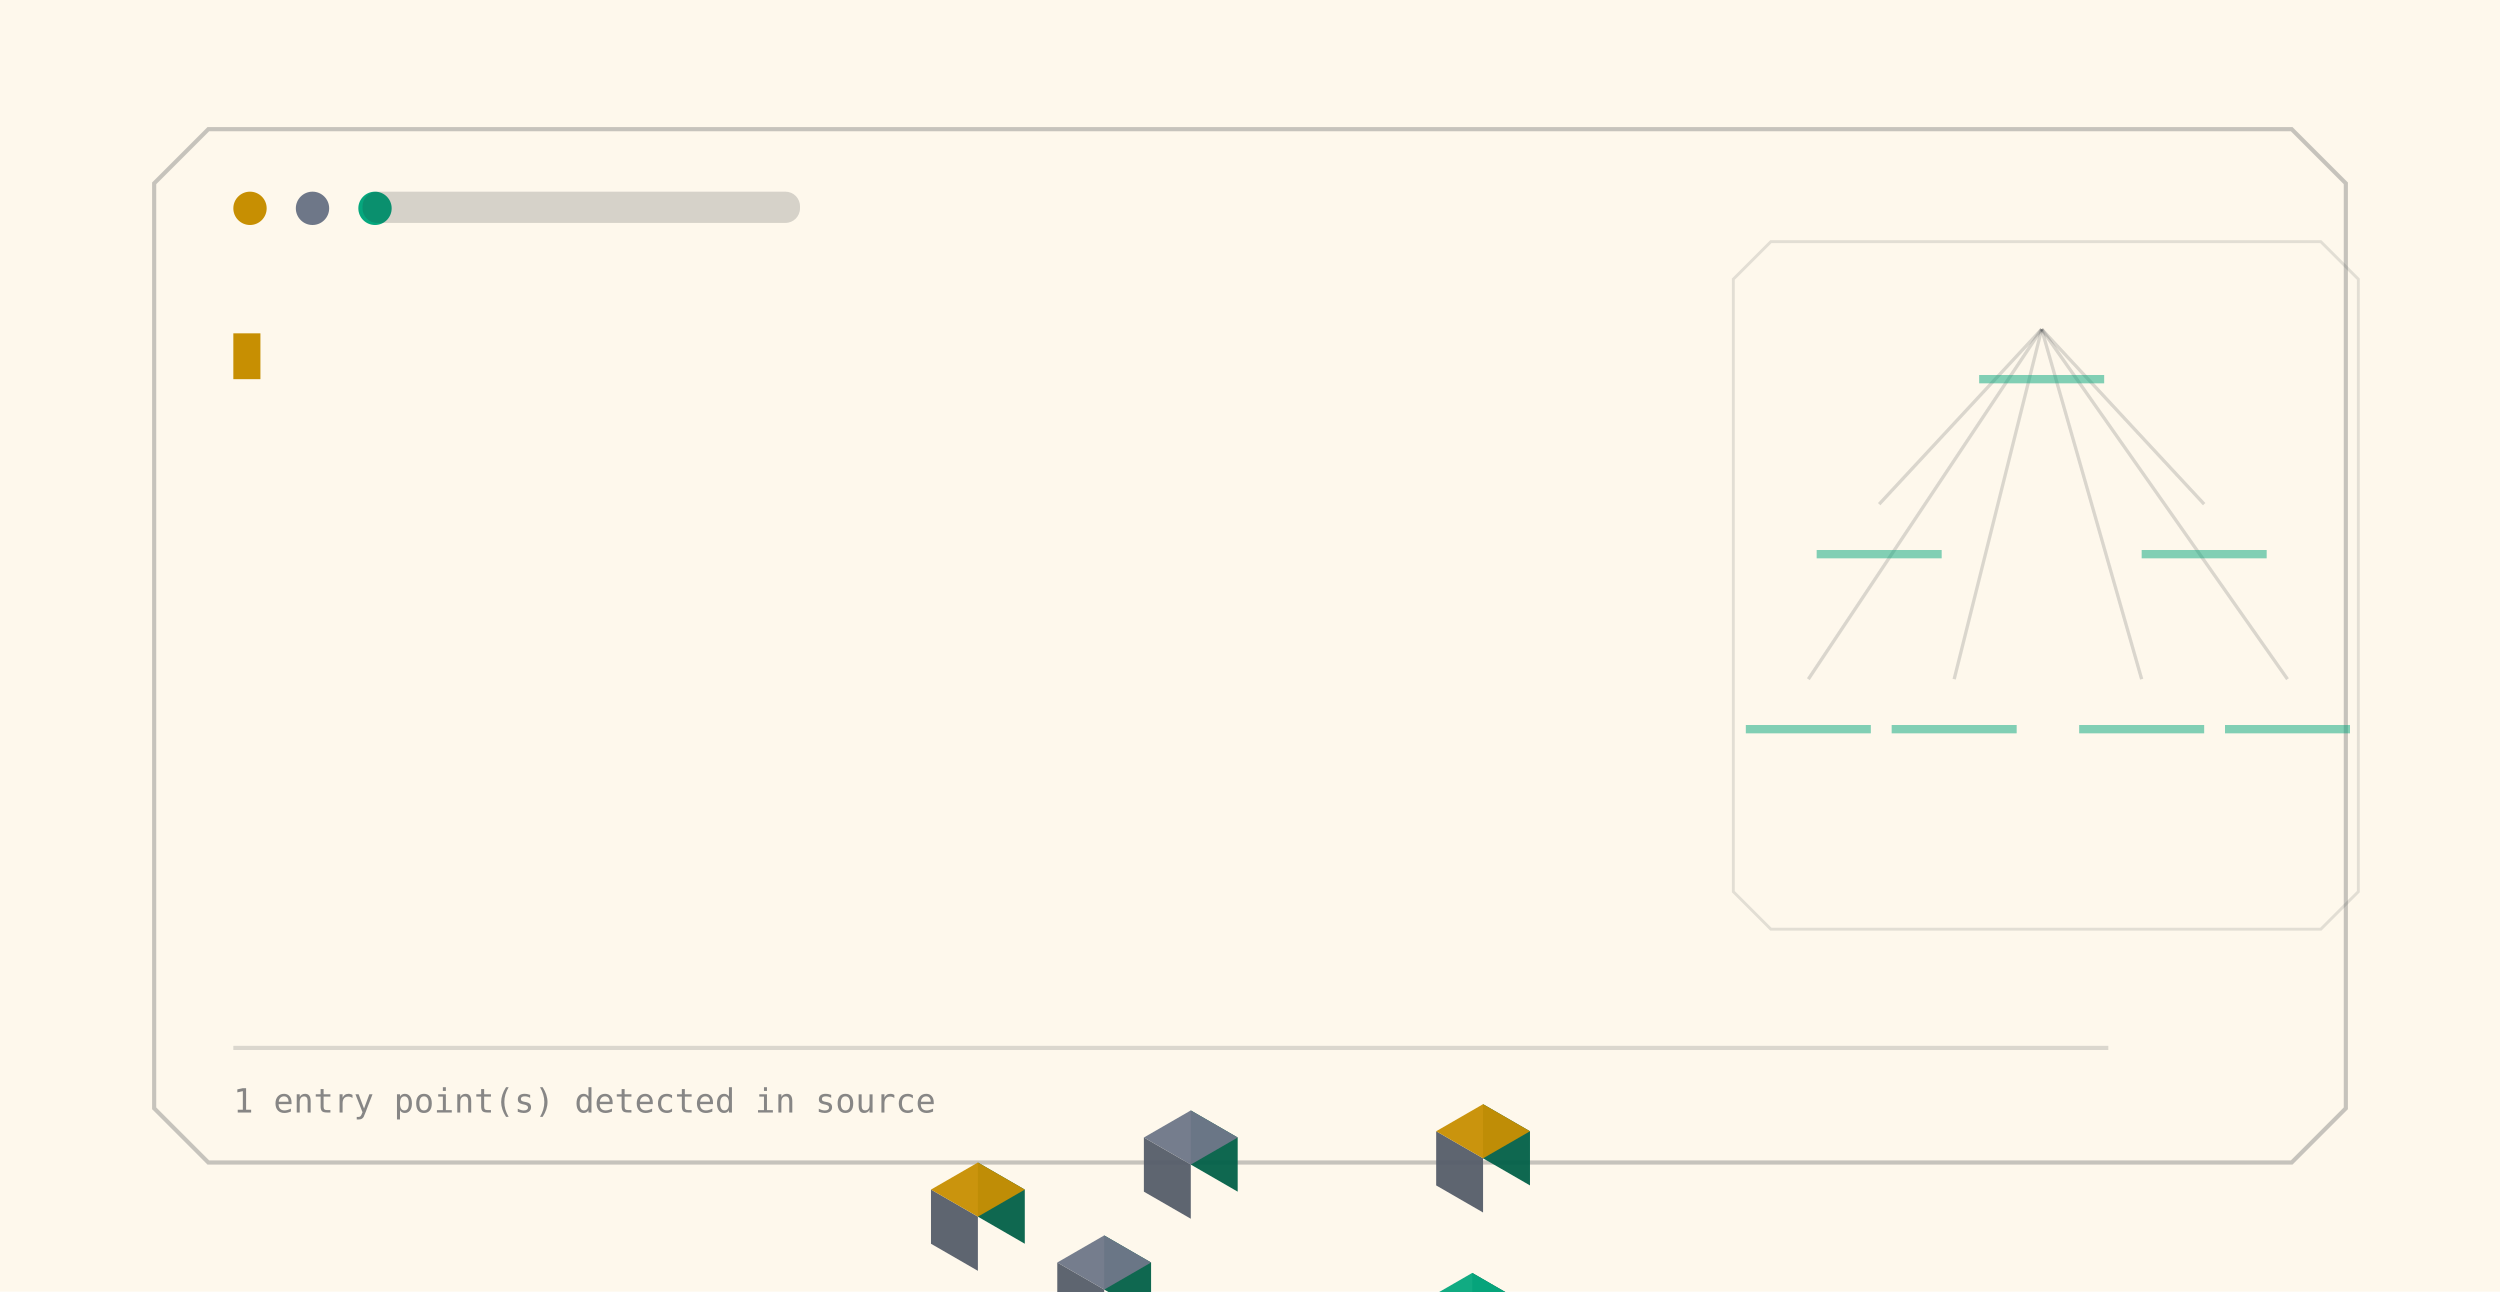
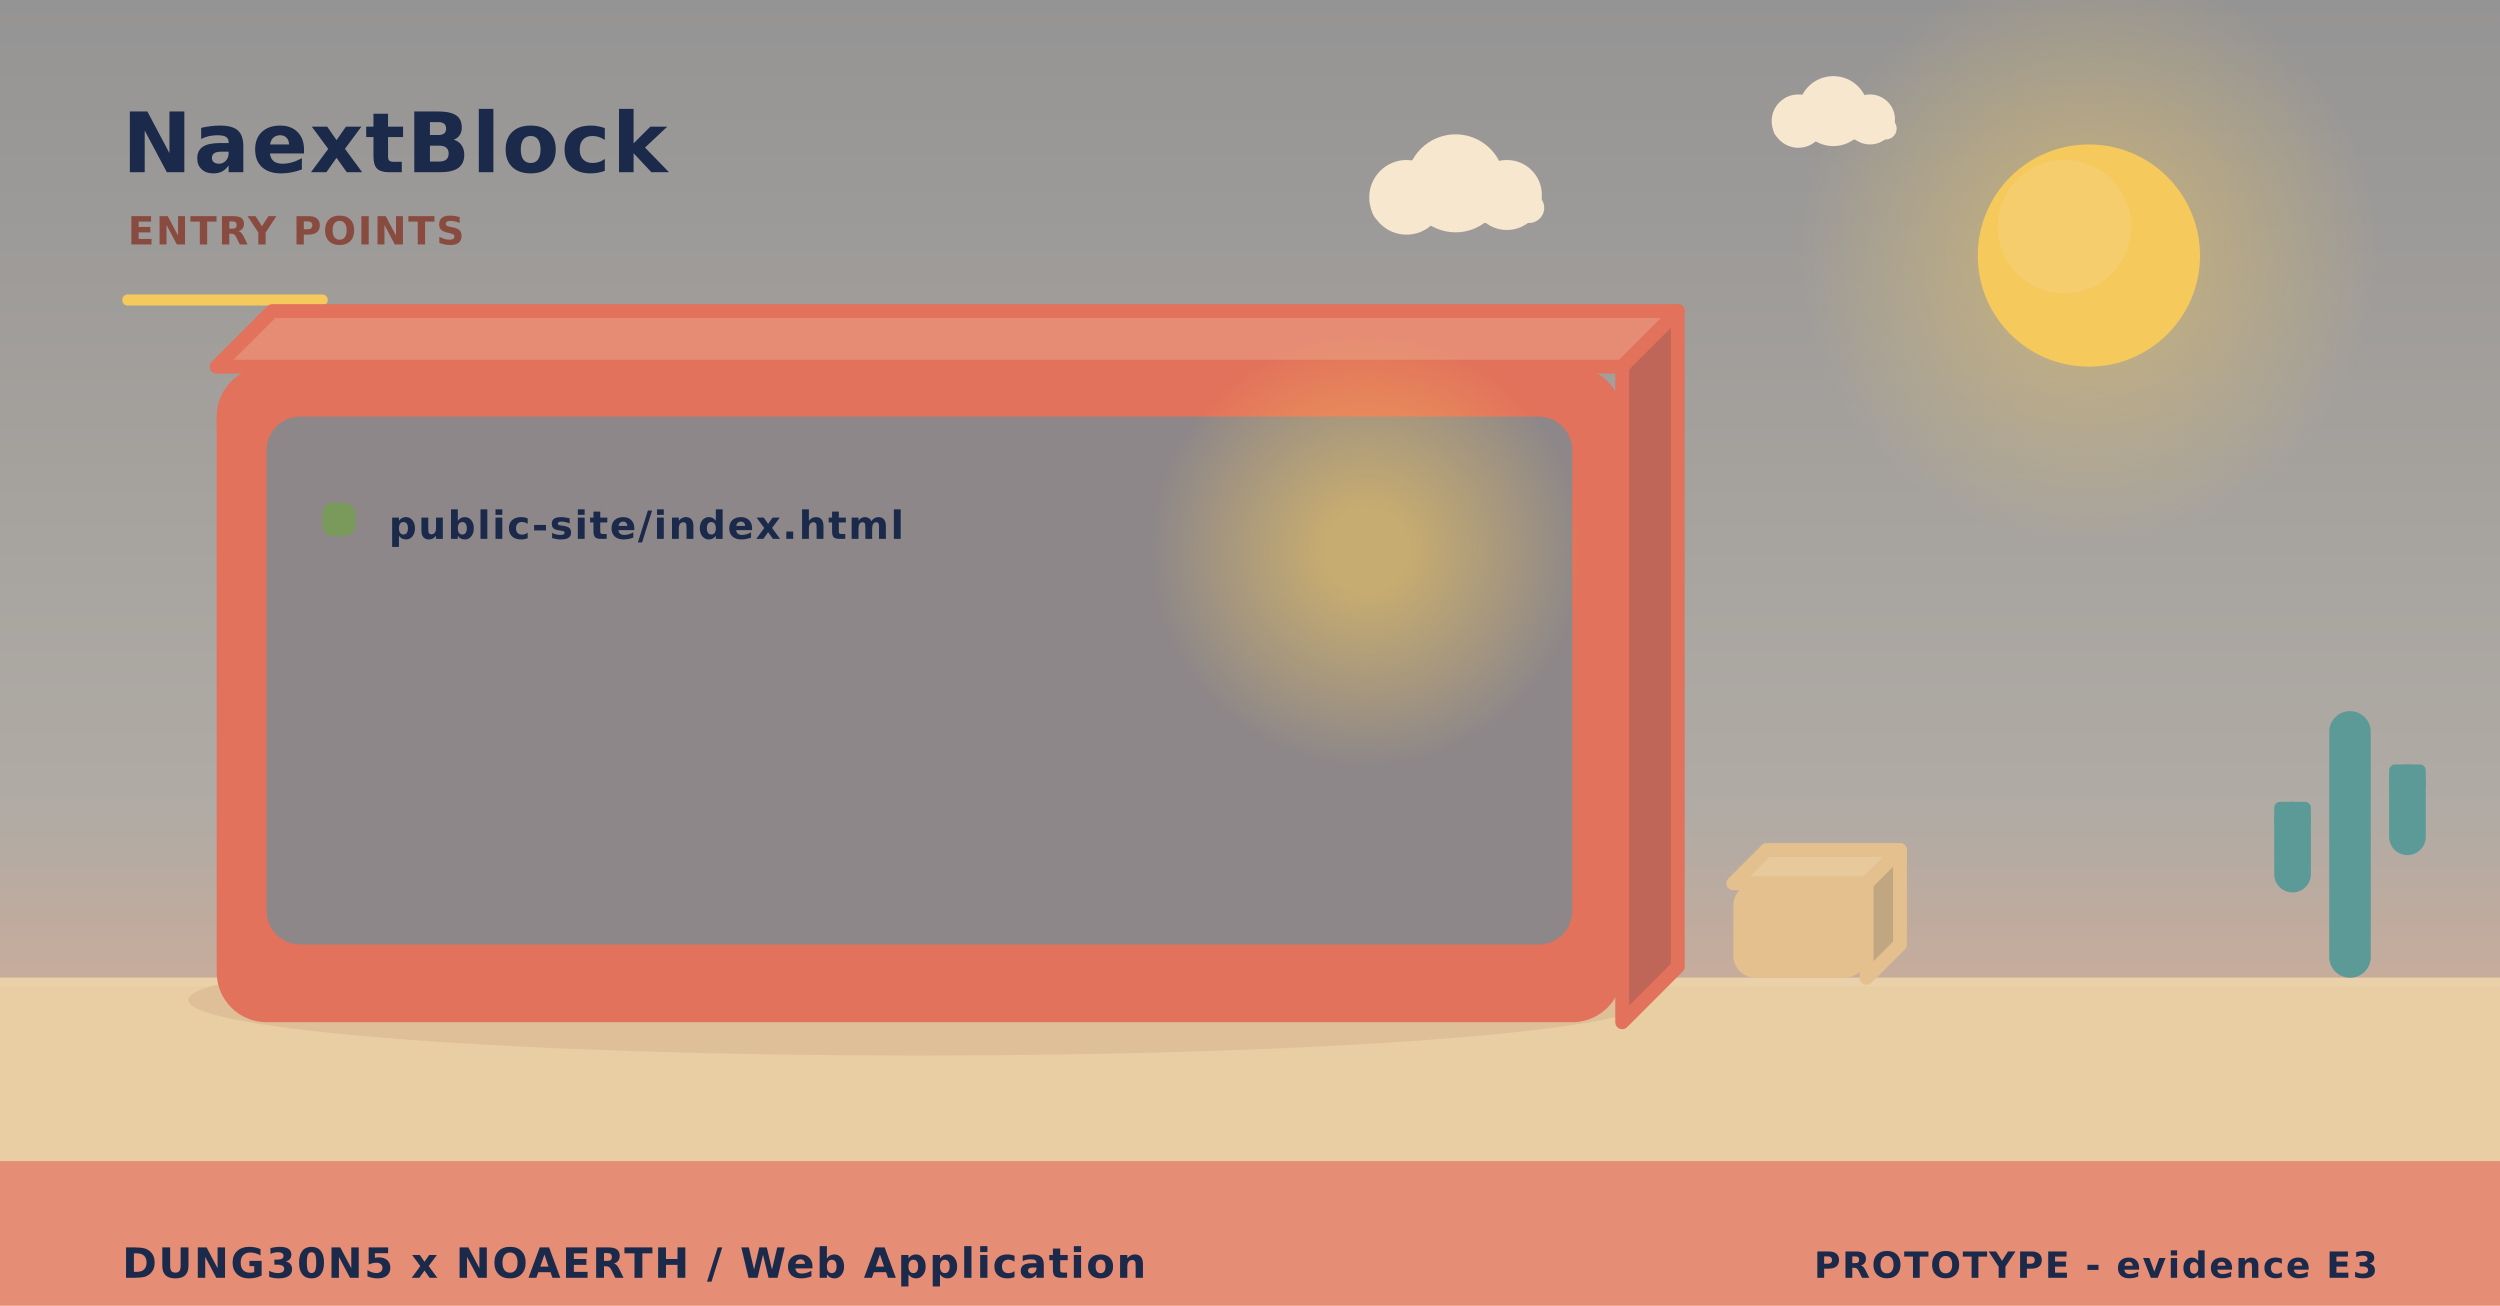
- <svg xmlns="http://www.w3.org/2000/svg" viewBox="0 0 1200 620" width="1200" height="620" role="img" aria-label="NaextBlock command surface">
-   <rect width="1200" height="620" fill="#fef8ec" />
-   <defs>
-     <linearGradient id="gt" x1="0" y1="0" x2="1" y2="1">
-       <stop offset="0%" stop-color="#c78f02" />
-       <stop offset="100%" stop-color="#6e7788" />
-     </linearGradient>
-   </defs>
-   <path d="M100.00,62.00 H1100.00 L1126.00,88.00 V532.00 L1100.00,558.00 H100.00 L74.00,532.00 V88.00 Z" fill="none" stroke="rgba(37,40,49,0.300)" stroke-width="2.00" opacity="0.85" />
-   <circle cx="120.00" cy="100.00" r="8.00" fill="#c78f02" opacity="1.00" />
-   <circle cx="150.00" cy="100.00" r="8.00" fill="#6e7788" opacity="1.00" />
-   <circle cx="180.00" cy="100.00" r="8.00" fill="#05a77d" opacity="1.00" />
-   <rect x="174.00" y="92.00" width="210.00" height="15.00" rx="7.00" fill="rgba(37,40,49,0.180)" opacity="1.00" />
-   <text x="112" y="148" font-family="ui-monospace,SFMono-Regular,Menlo,monospace" font-size="21" fill="rgba(37,40,49,0.800)" opacity="0">public-site/index.html<animate attributeName="opacity" values="0;1;1;0" dur="1.5s" begin="0.0s" repeatCount="indefinite" />
-   </text>
-   <rect x="112" y="160" width="13" height="22" fill="#c78f02">
-     <animate attributeName="opacity" values="1;0;1" dur="1.05s" begin="0s" repeatCount="indefinite" />
-   </rect>
-   <path d="M850.00,116.00 H1114.00 L1132.00,134.00 V428.00 L1114.00,446.00 H850.00 L832.00,428.00 V134.00 Z" fill="none" stroke="rgba(37,40,49,0.180)" stroke-width="1.40" opacity="0.70" />
-   <line x1="980.00" y1="158.00" x2="902.00" y2="242.00" stroke="rgba(37,40,49,0.300)" stroke-width="1.60" opacity="0.55" />
-   <line x1="980.00" y1="158.00" x2="1058.00" y2="242.00" stroke="rgba(37,40,49,0.300)" stroke-width="1.60" opacity="0.55" />
-   <line x1="980.00" y1="158.00" x2="868.00" y2="326.00" stroke="rgba(37,40,49,0.300)" stroke-width="1.60" opacity="0.55" />
-   <line x1="980.00" y1="158.00" x2="938.00" y2="326.00" stroke="rgba(37,40,49,0.300)" stroke-width="1.60" opacity="0.55" />
-   <line x1="980.00" y1="158.00" x2="1028.00" y2="326.00" stroke="rgba(37,40,49,0.300)" stroke-width="1.60" opacity="0.55" />
-   <line x1="980.00" y1="158.00" x2="1098.00" y2="326.00" stroke="rgba(37,40,49,0.300)" stroke-width="1.60" opacity="0.55" />
-   <polygon points="711.87,556.00 734.39,569.00 734.39,543.00 711.87,530.00" fill="#036148" opacity="0.95" />
-   <polygon points="689.36,569.00 711.87,582.00 711.87,556.00 689.36,543.00" fill="#565d6a" opacity="0.95" />
-   <polygon points="711.87,530.00 734.39,543.00 711.87,556.00 689.36,543.00" fill="#c78f02" opacity="0.95" />
+ <svg xmlns="http://www.w3.org/2000/svg" width="900" height="470" viewBox="0 0 900 470" role="img" aria-label="NaextBlock - how it is operated">
+   <linearGradient id="skyt" x1="0" y1="0" x2="0" y2="1">
+     <stop offset="0" stop-color="#959494" />
+     <stop offset="0.62" stop-color="#b0aba4" />
+     <stop offset="1" stop-color="#f3ad8a" />
+   </linearGradient>
+   <rect width="900" height="470" fill="url(#skyt)" />
+   <radialGradient id="sunt">
+     <stop offset="0.35" stop-color="#f5c95c" stop-opacity="0.34" />
+     <stop offset="1" stop-color="#f5c95c" stop-opacity="0" />
+   </radialGradient>
+   <circle cx="752" cy="92" r="104" fill="url(#sunt)" />
+   <circle cx="752" cy="92" r="40" fill="#f5c95c" />
+   <circle cx="743.2" cy="81.6" r="24" fill="#f5d27e" opacity="0.5" />
  <g>
-     <rect x="950.00" y="180.00" width="60.00" height="4.00" rx="0.00" fill="rgba(5,167,125,0.500)" opacity="1.00" />
-     <animate attributeName="opacity" values="0.25;1.0;0.25" dur="12.65s" begin="0.0s" repeatCount="indefinite" />
+     <circle cx="524" cy="66" r="17.64" fill="#f6e7ce" />
+     <circle cx="506.36" cy="71.04" r="13.44" fill="#f6e7ce" />
+     <circle cx="542.48" cy="70.2" r="12.6" fill="#f6e7ce" />
+     <rect x="493.76" y="69.36" width="62.16" height="10.92" rx="5.46" fill="#f6e7ce" />
+     <animateTransform attributeName="transform" type="translate" values="0 0;24 0;0 0" dur="36s" begin="0s" repeatCount="indefinite" />
  </g>
-   <polygon points="571.58,559.00 594.09,572.00 594.09,546.00 571.58,533.00" fill="#036148" opacity="0.95" />
-   <polygon points="549.06,572.00 571.58,585.00 571.58,559.00 549.06,546.00" fill="#565d6a" opacity="0.95" />
-   <polygon points="571.58,533.00 594.09,546.00 571.58,559.00 549.06,546.00" fill="#6e7788" opacity="0.95" />
  <g>
-     <rect x="872.00" y="264.00" width="60.00" height="4.00" rx="0.00" fill="rgba(5,167,125,0.500)" opacity="1.00" />
-     <animate attributeName="opacity" values="0.25;1.0;0.25" dur="12.65s" begin="0.4s" repeatCount="indefinite" />
+     <circle cx="660" cy="40" r="12.6" fill="#f6e7ce" />
+     <circle cx="647.4" cy="43.6" r="9.6" fill="#f6e7ce" />
+     <circle cx="673.2" cy="43" r="9" fill="#f6e7ce" />
+     <rect x="638.4" y="42.4" width="44.4" height="7.8" rx="3.9" fill="#f6e7ce" />
+     <animateTransform attributeName="transform" type="translate" values="0 0;-18 0;0 0" dur="46s" begin="3s" repeatCount="indefinite" />
  </g>
-   <polygon points="706.68,637.00 729.19,650.00 729.19,624.00 706.68,611.00" fill="#036148" opacity="0.95" />
-   <polygon points="684.16,650.00 706.68,663.00 706.68,637.00 684.16,624.00" fill="#565d6a" opacity="0.95" />
-   <polygon points="706.68,611.00 729.19,624.00 706.68,637.00 684.16,624.00" fill="#05a77d" opacity="0.95" />
+   <rect x="0" y="352" width="900" height="118" fill="#e9cda3" />
+   <rect x="0" y="352" width="900" height="3" fill="#ebd1a9" />
+   <text x="44" y="62" font-family="Verdana,DejaVu Sans,sans-serif" font-size="30" font-weight="700" letter-spacing="0.6" fill="#1b2a4a" text-anchor="start">NaextBlock</text>
+   <text x="46" y="88" font-family="Verdana,DejaVu Sans,sans-serif" font-size="14" font-weight="700" letter-spacing="0.6" fill="#894b3f" text-anchor="start">ENTRY POINTS</text>
+   <rect x="44" y="106" width="74" height="4" rx="2" fill="#f5c95c" />
+   <ellipse cx="331" cy="360" rx="263.2" ry="20" fill="rgba(138,90,68,0.11)" />
+   <path d="M78,132 L584,132 L604,112 L98,112 Z" fill="#e68c74" stroke="#e2725b" stroke-width="5" stroke-linejoin="round" />
+   <path d="M584,132 L604,112 L604,348 L584,368 Z" fill="#c06658" stroke="#e2725b" stroke-width="5" stroke-linejoin="round" />
+   <rect x="78" y="132" width="506" height="236" rx="18" fill="#e2725b" />
+   <rect x="96" y="150" width="470" height="190" rx="12" fill="#88888c" opacity="0.94" />
+   <radialGradient id="lamp3522">
+     <stop offset="0.2" stop-color="#f5c95c" stop-opacity="0.55" />
+     <stop offset="1" stop-color="#f5c95c" stop-opacity="0" />
+   </radialGradient>
+   <circle cx="492" cy="198" r="78" fill="url(#lamp3522)" />
+   <rect x="116" y="181" width="12" height="12" rx="4" fill="#7a9a5c" />
  <g>
-     <rect x="1028.00" y="264.00" width="60.00" height="4.00" rx="0.00" fill="rgba(5,167,125,0.500)" opacity="1.00" />
-     <animate attributeName="opacity" values="0.25;1.0;0.25" dur="12.65s" begin="0.8s" repeatCount="indefinite" />
+     <text x="140" y="194" font-family="Verdana,DejaVu Sans,sans-serif" font-size="14" font-weight="700" letter-spacing="0.6" fill="#1b2a4a" text-anchor="start">public-site/index.html</text>
+     <animateTransform attributeName="transform" type="translate" values="0 10;0 0" dur="0.7s" begin="0.4s" fill="freeze" />
  </g>
-   <polygon points="469.39,584.00 491.90,597.00 491.90,571.00 469.39,558.00" fill="#036148" opacity="0.95" />
-   <polygon points="446.87,597.00 469.39,610.00 469.39,584.00 446.87,571.00" fill="#565d6a" opacity="0.95" />
-   <polygon points="469.39,558.00 491.90,571.00 469.39,584.00 446.87,571.00" fill="#c78f02" opacity="0.95" />
-   <g>
-     <rect x="838.00" y="348.00" width="60.00" height="4.00" rx="0.00" fill="rgba(5,167,125,0.500)" opacity="1.00" />
-     <animate attributeName="opacity" values="0.25;1.0;0.25" dur="12.65s" begin="1.2s" repeatCount="indefinite" />
-   </g>
-   <polygon points="530.01,619.00 552.52,632.00 552.52,606.00 530.01,593.00" fill="#036148" opacity="0.95" />
-   <polygon points="507.49,632.00 530.01,645.00 530.01,619.00 507.49,606.00" fill="#565d6a" opacity="0.95" />
-   <polygon points="530.01,593.00 552.52,606.00 530.01,619.00 507.49,606.00" fill="#6e7788" opacity="0.95" />
-   <g>
-     <rect x="908.00" y="348.00" width="60.00" height="4.00" rx="0.00" fill="rgba(5,167,125,0.500)" opacity="1.00" />
-     <animate attributeName="opacity" values="0.25;1.0;0.25" dur="12.65s" begin="1.6s" repeatCount="indefinite" />
-   </g>
-   <polygon points="607.95,664.00 630.47,677.00 630.47,651.00 607.95,638.00" fill="#036148" opacity="0.95" />
-   <polygon points="585.43,677.00 607.95,690.00 607.95,664.00 585.43,651.00" fill="#565d6a" opacity="0.95" />
-   <polygon points="607.95,638.00 630.47,651.00 607.95,664.00 585.43,651.00" fill="#05a77d" opacity="0.95" />
-   <g>
-     <rect x="998.00" y="348.00" width="60.00" height="4.00" rx="0.00" fill="rgba(5,167,125,0.500)" opacity="1.00" />
-     <animate attributeName="opacity" values="0.25;1.0;0.25" dur="12.65s" begin="2.0s" repeatCount="indefinite" />
-   </g>
-   <polygon points="668.57,699.00 691.09,712.00 691.09,686.00 668.57,673.00" fill="#036148" opacity="0.95" />
-   <polygon points="646.05,712.00 668.57,725.00 668.57,699.00 646.05,686.00" fill="#565d6a" opacity="0.95" />
-   <polygon points="668.57,673.00 691.09,686.00 668.57,699.00 646.05,686.00" fill="#c78f02" opacity="0.95" />
-   <g>
-     <rect x="1068.00" y="348.00" width="60.00" height="4.00" rx="0.00" fill="rgba(5,167,125,0.500)" opacity="1.00" />
-     <animate attributeName="opacity" values="0.25;1.0;0.25" dur="12.65s" begin="2.4s" repeatCount="indefinite" />
-   </g>
-   <rect x="112.00" y="502.00" width="900.00" height="2.00" rx="0.00" fill="rgba(37,40,49,0.160)" opacity="1.00" />
-   <text x="112" y="534" font-family="ui-monospace,Menlo,monospace" font-size="16" fill="rgba(37,40,49,0.550)">1 entry point(s) detected in source</text>
+   <path d="M624,318 L672,318 L684,306 L636,306 Z" fill="#e7c99b" stroke="#e3c08d" stroke-width="5" stroke-linejoin="round" />
+   <path d="M672,318 L684,306 L684,340 L672,352 Z" fill="#c1a682" stroke="#e3c08d" stroke-width="5" stroke-linejoin="round" />
+   <rect x="624" y="318" width="48" height="34" rx="8" fill="#e3c08d" />
+   <rect x="838.52" y="256" width="14.96" height="96" rx="7.48" fill="#5b9a97" />
+   <rect x="818.72" y="288.64" width="13.2" height="32.64" rx="6.6" fill="#5b9a97" />
+   <rect x="818.72" y="288.64" width="13.2" height="9.6" rx="2.2" fill="#5b9a97" />
+   <rect x="860.08" y="275.2" width="13.2" height="32.64" rx="6.6" fill="#5b9a97" />
+   <rect x="860.08" y="275.2" width="13.2" height="9.6" rx="2.2" fill="#5b9a97" />
+   <rect x="0" y="418" width="900" height="52" rx="0" fill="#e68972" opacity="0.94" />
+   <text x="44" y="460" font-family="Verdana,DejaVu Sans,sans-serif" font-size="15" font-weight="700" letter-spacing="0.6" fill="#1b2a4a" text-anchor="start">DUNG30N5 x NOAERTH  /  Web Application</text>
+   <text x="856" y="460" font-family="Verdana,DejaVu Sans,sans-serif" font-size="13" font-weight="700" letter-spacing="0.6" fill="#1b2a4a" text-anchor="end">PROTOTYPE  -  evidence E3</text>
</svg>
